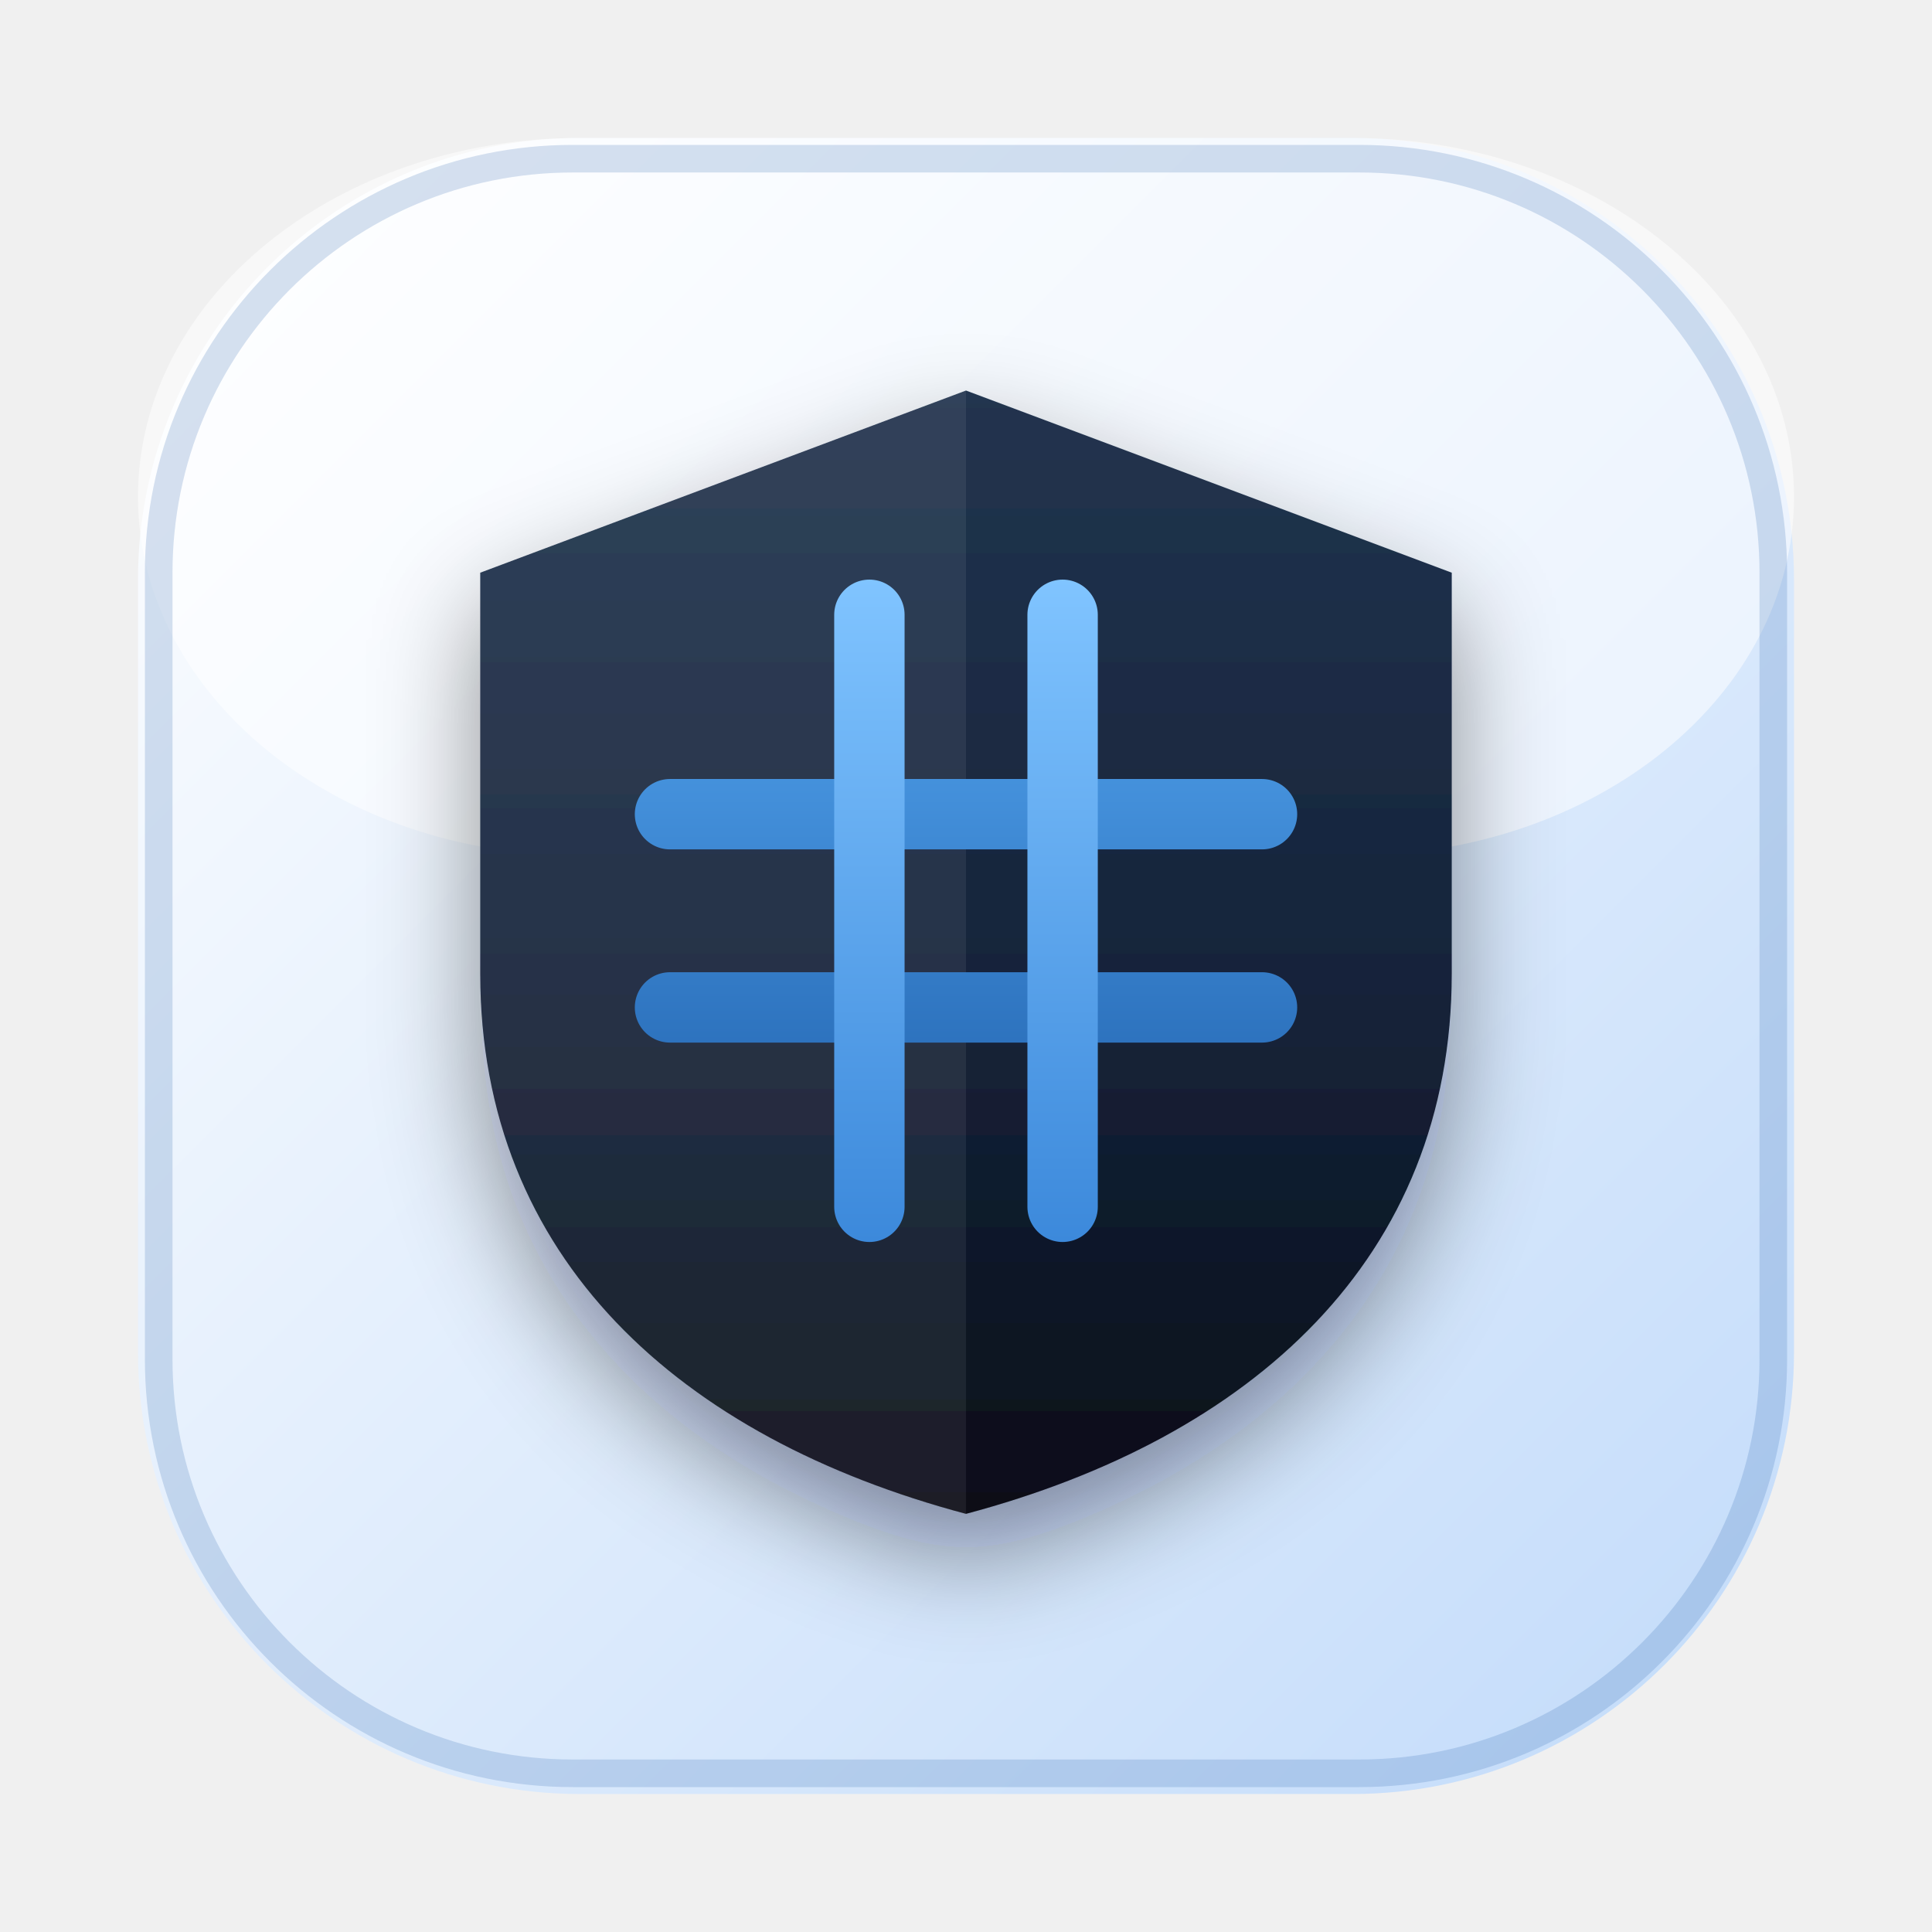
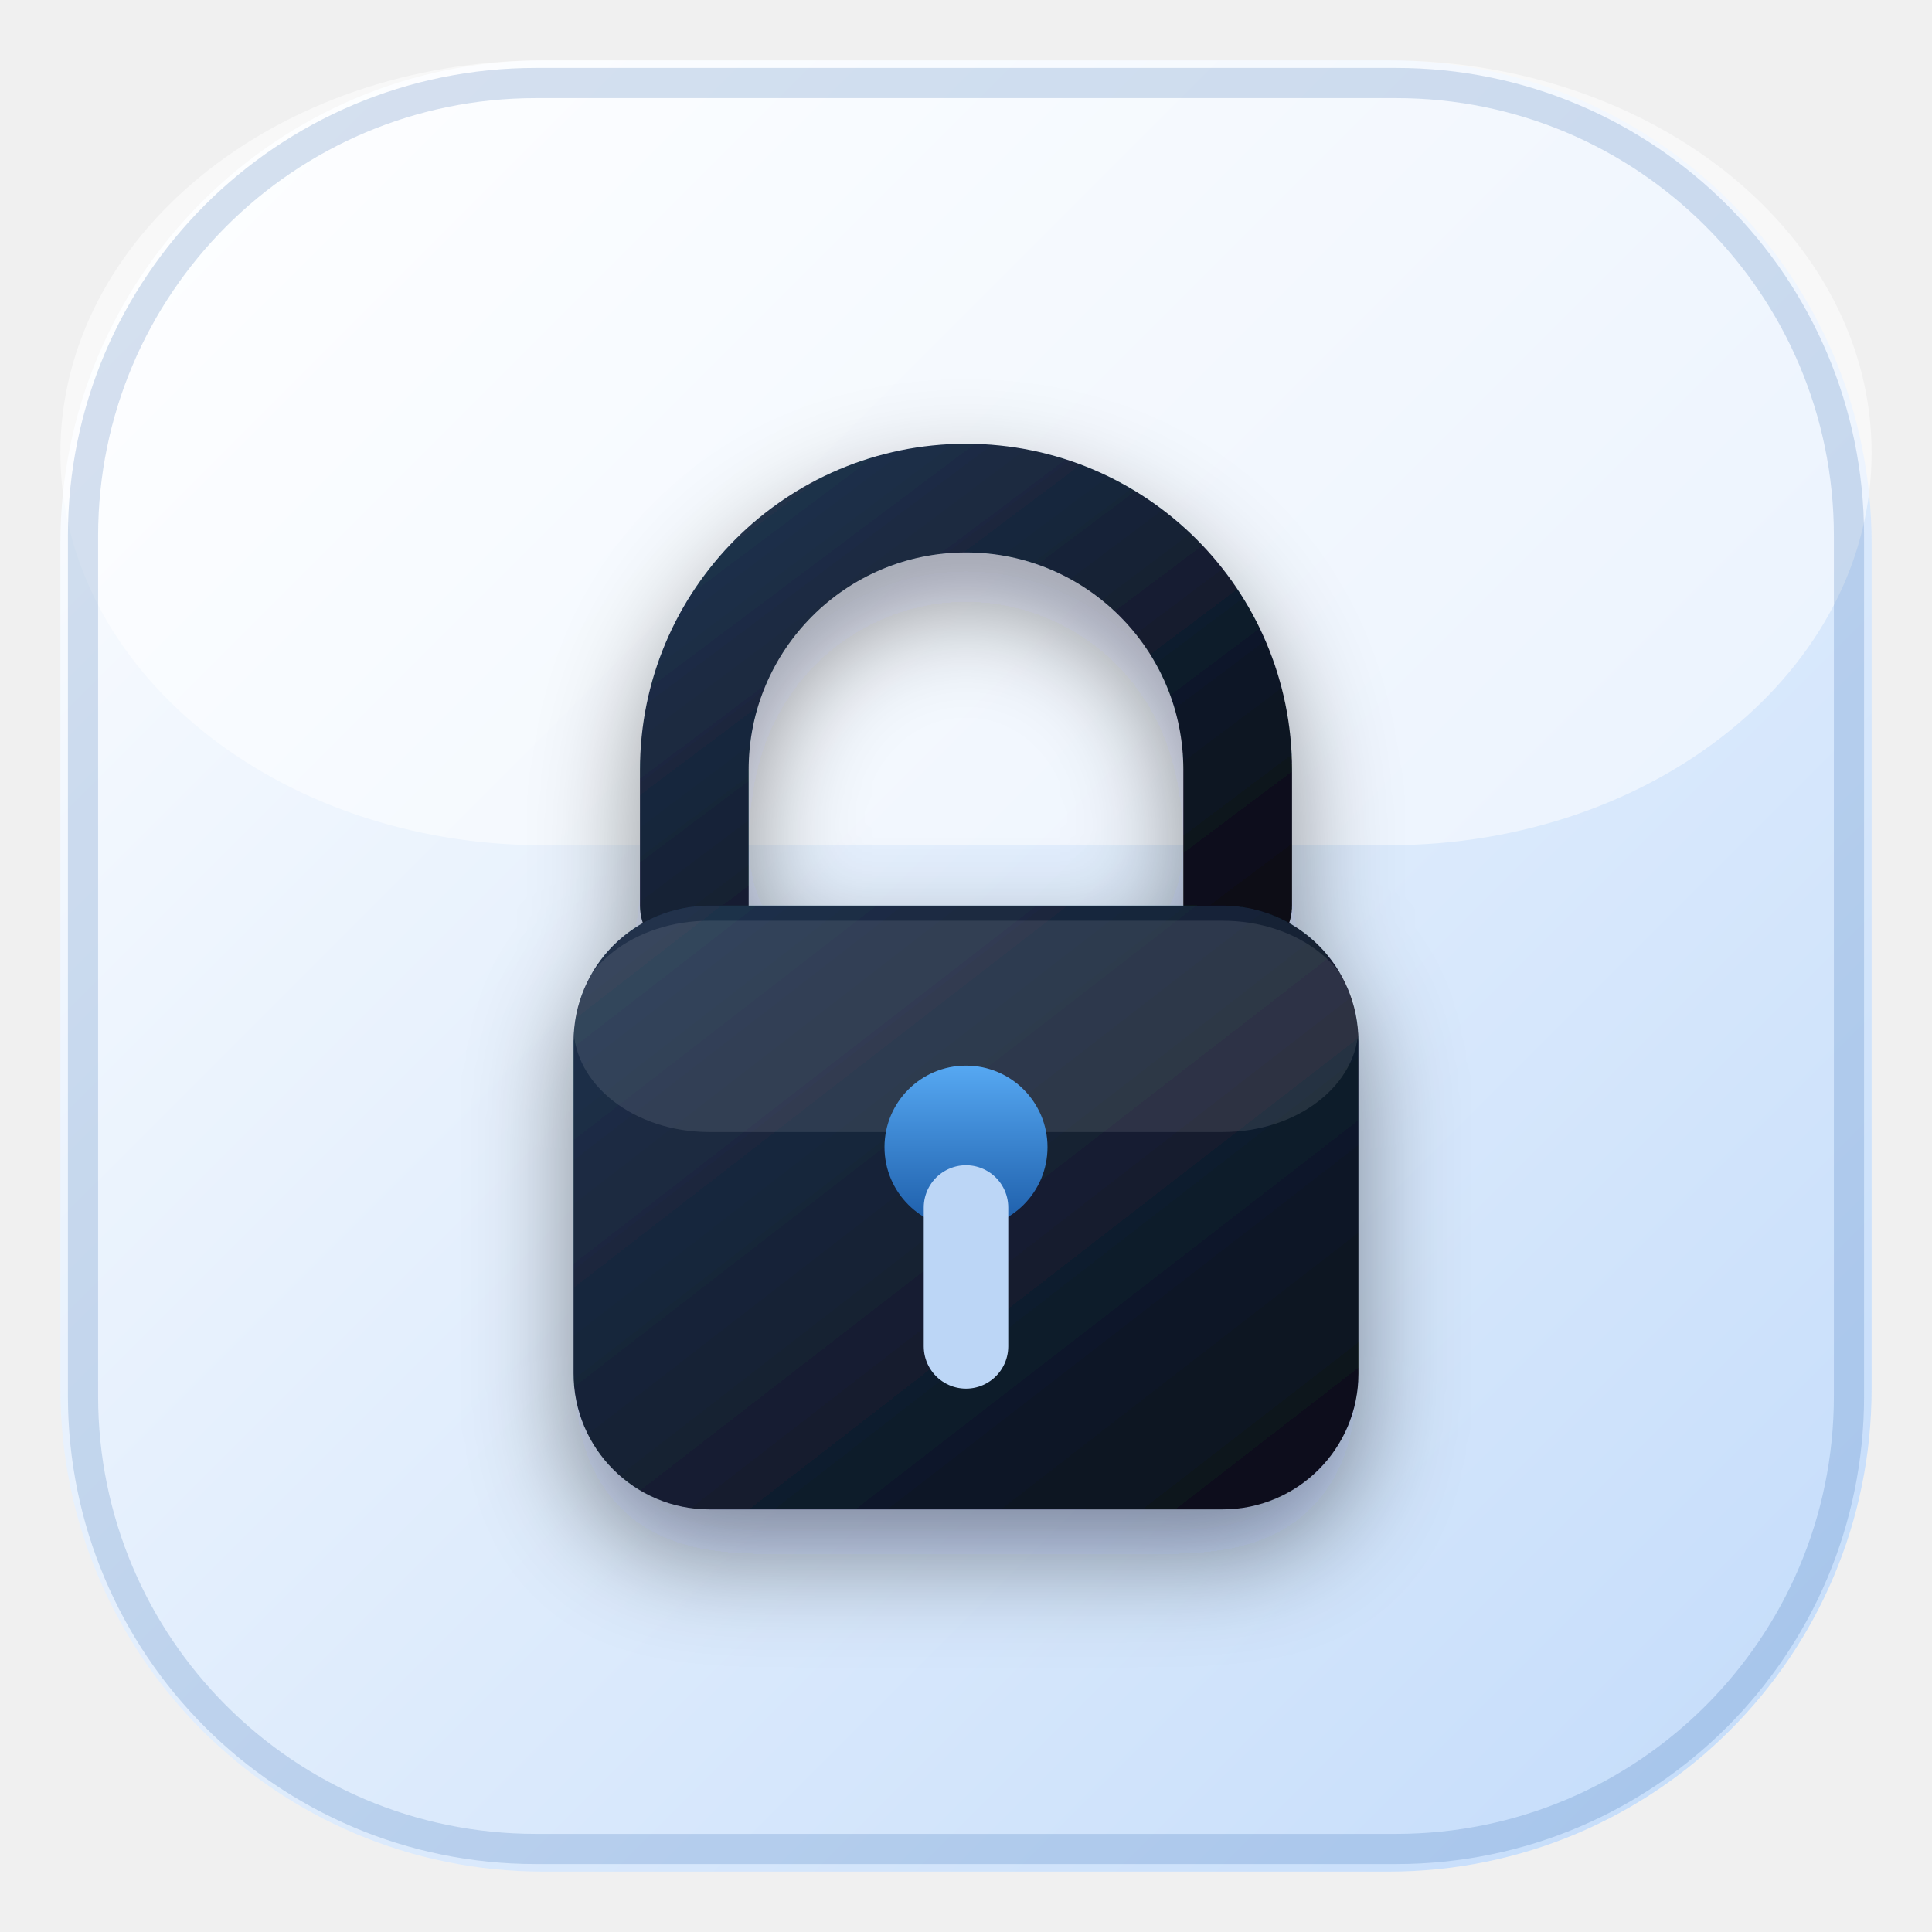
- <svg xmlns="http://www.w3.org/2000/svg" viewBox="-3 -3 70 70" role="img" aria-label="Vault grid size 06, stroke A, lighter vertical lines above horizontal lines">
+ <svg xmlns="http://www.w3.org/2000/svg" viewBox="0 0 64 64" role="img" aria-label="Vault extension dark-background icon">
  <defs>
-     <linearGradient id="tile" x1="0" y1="0" x2="1" y2="1">
+     <linearGradient id="outer" x1="0" y1="0" x2="1" y2="1">
      <stop offset="0" stop-color="#ffffff" />
      <stop offset="1" stop-color="#c2dbfa" />
    </linearGradient>
-     <linearGradient id="white" x1="0" y1="0" x2="0" y2="1">
+     <linearGradient id="inner" x1="0" y1="0" x2="1" y2="1">
      <stop offset="0" stop-color="#22344f" />
-       <stop offset=".55" stop-color="#152339" />
      <stop offset="1" stop-color="#070d18" />
    </linearGradient>
    <linearGradient id="blue" x1="0" y1="0" x2="0" y2="1">
      <stop offset="0" stop-color="#56a8f2" />
      <stop offset="1" stop-color="#1c5ca8" />
    </linearGradient>
    <filter id="shadow" x="-45%" y="-45%" width="190%" height="190%">
      <feDropShadow dx="0" dy="1.5" stdDeviation="1.7" flood-color="#03101f" flood-opacity=".42" />
    </filter>
-     <linearGradient id="symbol-blue" gradientUnits="userSpaceOnUse" x1="0" y1="0" x2="0" y2="32">
-       <stop offset="0" stop-color="#56a8f2" />
-       <stop offset="1" stop-color="#1c5ca8" />
-     </linearGradient>
-     <linearGradient id="symbol-light-blue" gradientUnits="userSpaceOnUse" x1="0" y1="0" x2="0" y2="32">
-       <stop offset="0" stop-color="#80c4ff" />
-       <stop offset="1" stop-color="#3c89db" />
-     </linearGradient>
  </defs>
-   <rect x="2" y="2" width="60" height="60" rx="16" fill="url(#tile)" />
+   <rect x="2" y="2" width="60" height="60" rx="16" fill="url(#outer)" />
  <rect x="2" y="2" width="60" height="26" rx="16" fill="#fff" opacity=".52" />
  <rect x="2.75" y="2.75" width="58.5" height="58.5" rx="15" fill="none" stroke="#1c5ca8" stroke-opacity=".18" />
-   <g id="vault-shield" transform="translate(32 31.5) scale(1.1) translate(-32 -31.5)">
+   <g>
    <g filter="url(#shadow)">
-       <path d="M32 13 16 19v13.2c0 9.4 6.6 15.3 16 17.8 9.4-2.5 16-8.4 16-17.8V19L32 13Z" fill="url(#white)" />
+       <path d="M23 30v-4.5a9 9 0 0 1 18 0V30" fill="none" stroke="url(#inner)" stroke-width="3.6" stroke-linecap="round" />
+       <rect x="19" y="30" width="26" height="20" rx="4.5" fill="url(#inner)" />
    </g>
-     <path d="M32 13 16 19v13.2c0 9.4 6.6 15.3 16 17.8V13Z" fill="#fff" opacity=".07" />
-   </g>
-   <g id="platform-symbol" transform="translate(20 18) scale(0.75)" fill="none" stroke="url(#symbol-blue)" stroke-width="3.4" stroke-linecap="round">
-     <path d="M1.7 11.333H30.3" />
-     <path d="M1.7 20.667H30.3" />
-     <path d="M11.333 1.7V30.3" stroke="url(#symbol-light-blue)" />
-     <path d="M20.667 1.7V30.3" stroke="url(#symbol-light-blue)" />
+     <rect x="19" y="30.5" width="26" height="7" rx="4.5" fill="#fff" opacity=".1" />
+     <circle cx="32" cy="38" r="2.7" fill="url(#blue)" />
+     <path d="M32 40v4.6" stroke="#bcd6f6" stroke-width="2.8" stroke-linecap="round" />
  </g>
</svg>
